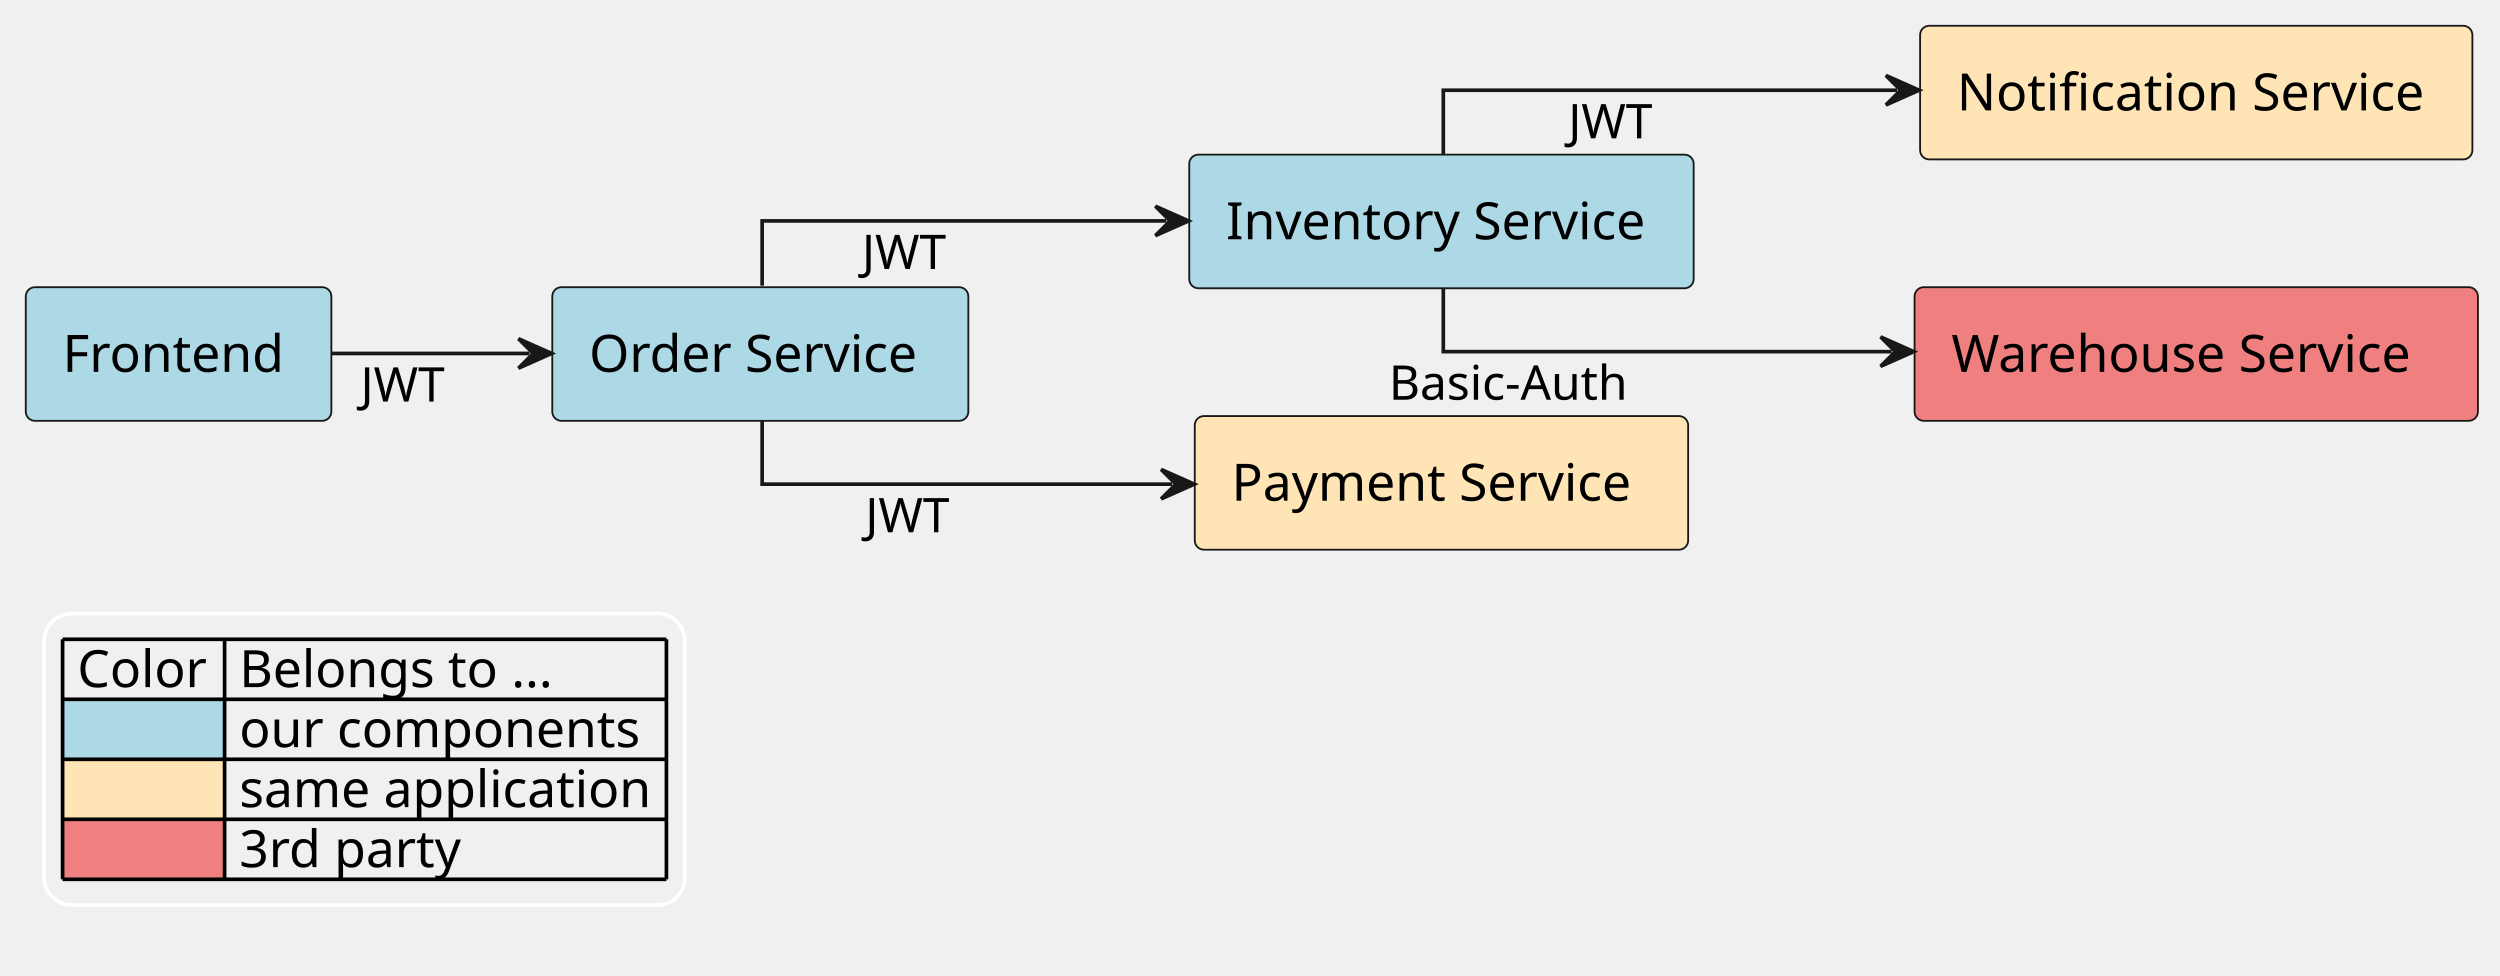
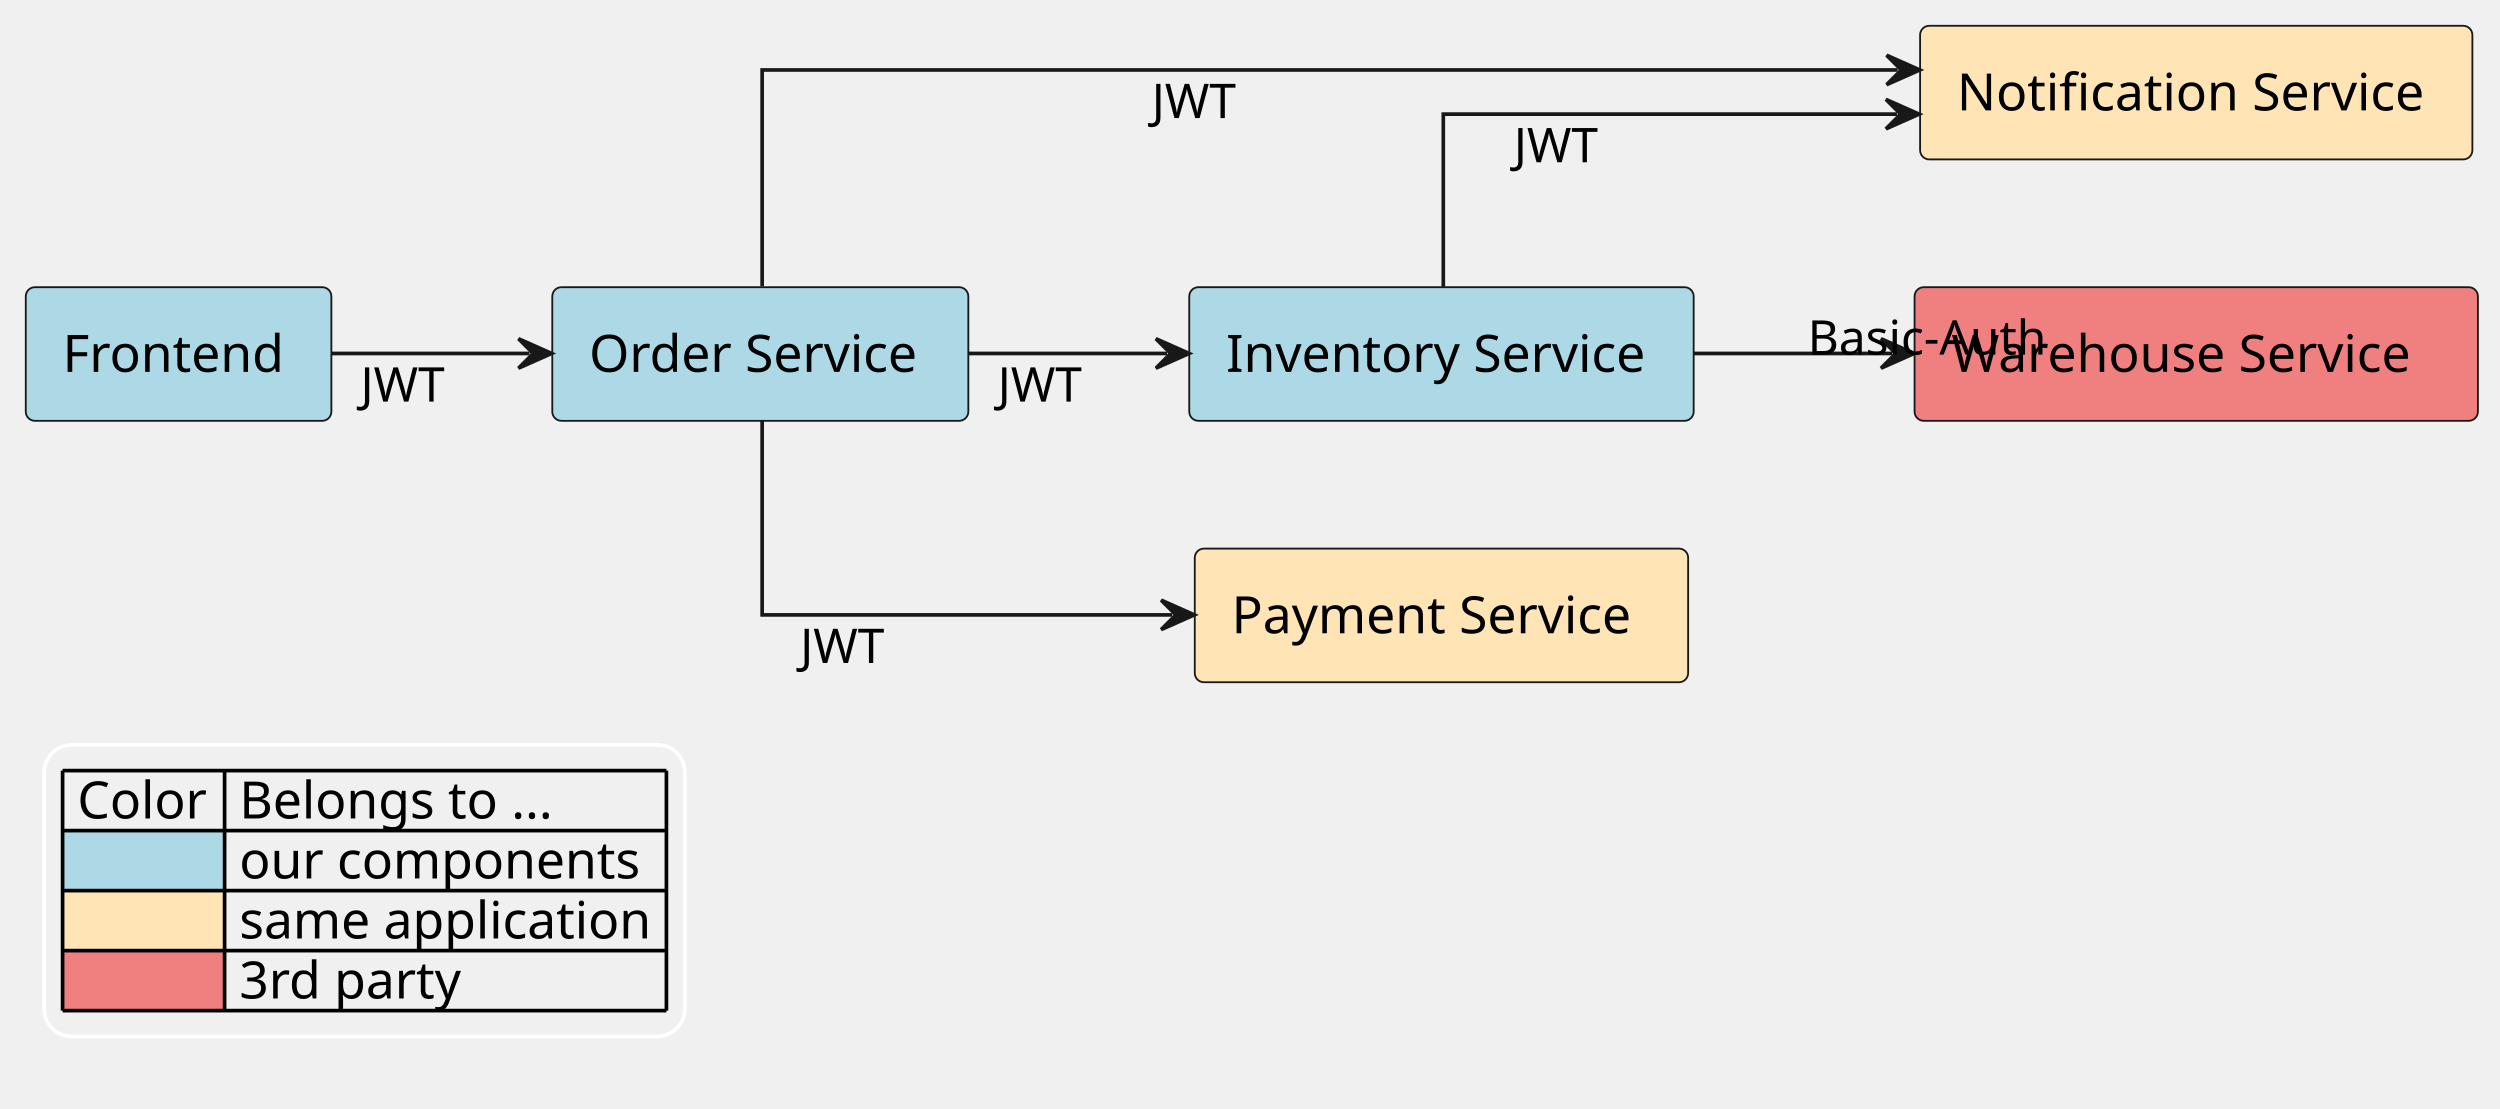
- <svg xmlns="http://www.w3.org/2000/svg" contentStyleType="text/css" height="265px" preserveAspectRatio="none" style="width:679px;height:265px;background:#FFFFFF;" version="1.1" viewBox="0 0 679 265" width="679px" zoomAndPan="magnify">
+ <svg xmlns="http://www.w3.org/2000/svg" contentStyleType="text/css" height="301px" preserveAspectRatio="none" style="width:679px;height:301px;background:#FFFFFF;" version="1.1" viewBox="0 0 679 301" width="679px" zoomAndPan="magnify">
  <defs />
  <g>
    <g id="elem_application__team__order_service">
      <rect fill="#ADD8E6" height="36.297" rx="2.5" ry="2.5" style="stroke:#181818;stroke-width:0.5;" width="113" x="150" y="78" />
      <text fill="#000000" font-family="sans-serif" font-size="14" lengthAdjust="spacing" textLength="93" x="160" y="100.995">Order Service</text>
    </g>
    <g id="elem_application__team__frontend">
      <rect fill="#ADD8E6" height="36.297" rx="2.5" ry="2.5" style="stroke:#181818;stroke-width:0.5;" width="83" x="7" y="78" />
      <text fill="#000000" font-family="sans-serif" font-size="14" lengthAdjust="spacing" textLength="63" x="17" y="100.995">Frontend</text>
    </g>
    <g id="elem_application__team__inventory_service">
-       <rect fill="#ADD8E6" height="36.297" rx="2.5" ry="2.5" style="stroke:#181818;stroke-width:0.5;" width="137" x="323" y="42" />
-       <text fill="#000000" font-family="sans-serif" font-size="14" lengthAdjust="spacing" textLength="117" x="333" y="64.995">Inventory Service</text>
-     </g>
-     <g id="elem_application__payment_service">
-       <rect fill="#FFE4B5" height="36.297" rx="2.5" ry="2.5" style="stroke:#181818;stroke-width:0.5;" width="134" x="324.5" y="113" />
-       <text fill="#000000" font-family="sans-serif" font-size="14" lengthAdjust="spacing" textLength="114" x="334.5" y="135.995">Payment Service</text>
+       <rect fill="#ADD8E6" height="36.297" rx="2.5" ry="2.5" style="stroke:#181818;stroke-width:0.5;" width="137" x="323" y="78" />
+       <text fill="#000000" font-family="sans-serif" font-size="14" lengthAdjust="spacing" textLength="117" x="333" y="100.995">Inventory Service</text>
    </g>
    <g id="elem_application__notification_service">
      <rect fill="#FFE4B5" height="36.297" rx="2.5" ry="2.5" style="stroke:#181818;stroke-width:0.5;" width="150" x="521.5" y="7" />
      <text fill="#000000" font-family="sans-serif" font-size="14" lengthAdjust="spacing" textLength="130" x="531.5" y="29.995">Notification Service</text>
    </g>
+     <g id="elem_application__payment_service">
+       <rect fill="#FFE4B5" height="36.297" rx="2.5" ry="2.5" style="stroke:#181818;stroke-width:0.5;" width="134" x="324.5" y="149" />
+       <text fill="#000000" font-family="sans-serif" font-size="14" lengthAdjust="spacing" textLength="114" x="334.5" y="171.995">Payment Service</text>
+     </g>
    <g id="elem_third_party__warehouse_service">
      <rect fill="#F08080" height="36.297" rx="2.5" ry="2.5" style="stroke:#181818;stroke-width:0.5;" width="153" x="520" y="78" />
      <text fill="#000000" font-family="sans-serif" font-size="14" lengthAdjust="spacing" textLength="133" x="530" y="100.995">Warehouse Service</text>
    </g>
+     <g id="link_application__team__order_service_application__notification_service">
+       <path d="M207,77.75 C207,54.98 207,19 207,19 C207,19 402.22,19 515.4,19 " fill="none" id="application__team__order_service-to-application__notification_service" style="stroke:#181818;stroke-width:1.0;" />
+       <polygon fill="#181818" points="521.4,19,512.4,15,516.4,19,512.4,23,521.4,19" style="stroke:#181818;stroke-width:1.0;" />
+       <text fill="#000000" font-family="sans-serif" font-size="13" lengthAdjust="spacing" textLength="21" x="312.82" y="32.067">JWT</text>
+     </g>
    <g id="link_application__team__order_service_application__team__inventory_service">
-       <path d="M207,77.58 C207,68.72 207,60 207,60 C207,60 264.34,60 316.8,60 " fill="none" id="application__team__order_service-to-application__team__inventory_service" style="stroke:#181818;stroke-width:1.0;" />
-       <polygon fill="#181818" points="322.8,60,313.8,56,317.8,60,313.8,64,322.8,60" style="stroke:#181818;stroke-width:1.0;" />
-       <text fill="#000000" font-family="sans-serif" font-size="13" lengthAdjust="spacing" textLength="21" x="234.11" y="73.067">JWT</text>
+       <path d="M263.01,96 C281.93,96 297.22,96 316.95,96 " fill="none" id="application__team__order_service-to-application__team__inventory_service" style="stroke:#181818;stroke-width:1.0;" />
+       <polygon fill="#181818" points="322.95,96,313.95,92,317.95,96,313.95,100,322.95,96" style="stroke:#181818;stroke-width:1.0;" />
+       <text fill="#000000" font-family="sans-serif" font-size="13" lengthAdjust="spacing" textLength="21" x="270.98" y="109.067">JWT</text>
    </g>
    <g id="link_application__team__order_service_application__payment_service">
-       <path d="M207,114.17 C207,122.9 207,131.5 207,131.5 C207,131.5 265.62,131.5 318.37,131.5 " fill="none" id="application__team__order_service-to-application__payment_service" style="stroke:#181818;stroke-width:1.0;" />
-       <polygon fill="#181818" points="324.37,131.5,315.37,127.5,319.37,131.5,315.37,135.5,324.37,131.5" style="stroke:#181818;stroke-width:1.0;" />
-       <text fill="#000000" font-family="sans-serif" font-size="13" lengthAdjust="spacing" textLength="21" x="235.02" y="144.567">JWT</text>
+       <path d="M207,114.28 C207,135.32 207,167 207,167 C207,167 265.62,167 318.37,167 " fill="none" id="application__team__order_service-to-application__payment_service" style="stroke:#181818;stroke-width:1.0;" />
+       <polygon fill="#181818" points="324.37,167,315.37,163,319.37,167,315.37,171,324.37,167" style="stroke:#181818;stroke-width:1.0;" />
+       <text fill="#000000" font-family="sans-serif" font-size="13" lengthAdjust="spacing" textLength="21" x="217.33" y="180.067">JWT</text>
    </g>
    <g id="link_application__team__frontend_application__team__order_service">
      <path d="M90.01,96 C108.3,96 124.07,96 143.82,96 " fill="none" id="application__team__frontend-to-application__team__order_service" style="stroke:#181818;stroke-width:1.0;" />
      <polygon fill="#181818" points="149.82,96,140.82,92,144.82,96,140.82,100,149.82,96" style="stroke:#181818;stroke-width:1.0;" />
      <text fill="#000000" font-family="sans-serif" font-size="13" lengthAdjust="spacing" textLength="21" x="97.92" y="109.067">JWT</text>
    </g>
    <g id="link_application__team__inventory_service_application__notification_service">
-       <path d="M392,41.83 C392,33.1 392,24.5 392,24.5 C392,24.5 456.91,24.5 515.22,24.5 " fill="none" id="application__team__inventory_service-to-application__notification_service" style="stroke:#181818;stroke-width:1.0;" />
-       <polygon fill="#181818" points="521.22,24.5,512.22,20.5,516.22,24.5,512.22,28.5,521.22,24.5" style="stroke:#181818;stroke-width:1.0;" />
-       <text fill="#000000" font-family="sans-serif" font-size="13" lengthAdjust="spacing" textLength="21" x="425.94" y="37.567">JWT</text>
+       <path d="M392,77.89 C392,58.66 392,31 392,31 C392,31 456.91,31 515.22,31 " fill="none" id="application__team__inventory_service-to-application__notification_service" style="stroke:#181818;stroke-width:1.0;" />
+       <polygon fill="#181818" points="521.22,31,512.22,27,516.22,31,512.22,35,521.22,31" style="stroke:#181818;stroke-width:1.0;" />
+       <text fill="#000000" font-family="sans-serif" font-size="13" lengthAdjust="spacing" textLength="21" x="411.16" y="44.067">JWT</text>
    </g>
    <g id="link_application__team__inventory_service_third_party__warehouse_service">
-       <path d="M392,78.17 C392,86.9 392,95.5 392,95.5 C392,95.5 455.74,95.5 513.77,95.5 " fill="none" id="application__team__inventory_service-to-third_party__warehouse_service" style="stroke:#181818;stroke-width:1.0;" />
-       <polygon fill="#181818" points="519.77,95.5,510.77,91.5,514.77,95.5,510.77,99.5,519.77,95.5" style="stroke:#181818;stroke-width:1.0;" />
-       <text fill="#000000" font-family="sans-serif" font-size="13" lengthAdjust="spacing" textLength="69" x="377.22" y="108.567">Basic-Auth</text>
+       <path d="M460.05,96 C479.25,96 494.25,96 513.89,96 " fill="none" id="application__team__inventory_service-to-third_party__warehouse_service" style="stroke:#181818;stroke-width:1.0;" />
+       <polygon fill="#181818" points="519.89,96,510.89,92,514.89,96,510.89,100,519.89,96" style="stroke:#181818;stroke-width:1.0;" />
+       <text fill="#000000" font-family="sans-serif" font-size="13" lengthAdjust="spacing" textLength="69" x="490.97" y="96.317">Basic-Auth</text>
    </g>
-     <rect fill="none" height="79.188" id="_legend" rx="7.5" ry="7.5" style="stroke:#FFFFFF;stroke-width:1.0;" width="174" x="12" y="166.633" />
-     <text fill="#000000" font-family="sans-serif" font-size="14" lengthAdjust="spacing" textLength="36" x="21" y="186.628">Color</text>
-     <text fill="#000000" font-family="sans-serif" font-size="14" lengthAdjust="spacing" textLength="91" x="65" y="186.628">Belongs to ...</text>
-     <rect fill="#ADD8E6" height="16.297" style="stroke:none;stroke-width:1.0;" width="44" x="17" y="189.93" />
-     <text fill="#000000" font-family="sans-serif" font-size="14" lengthAdjust="spacing" textLength="4" x="17" y="202.925"> </text>
-     <text fill="#000000" font-family="sans-serif" font-size="14" lengthAdjust="spacing" textLength="115" x="65" y="202.925">our components</text>
-     <rect fill="#FFE4B5" height="16.297" style="stroke:none;stroke-width:1.0;" width="44" x="17" y="206.227" />
-     <text fill="#000000" font-family="sans-serif" font-size="14" lengthAdjust="spacing" textLength="4" x="17" y="219.222"> </text>
-     <text fill="#000000" font-family="sans-serif" font-size="14" lengthAdjust="spacing" textLength="116" x="65" y="219.222">same application</text>
-     <rect fill="#F08080" height="16.297" style="stroke:none;stroke-width:1.0;" width="44" x="17" y="222.523" />
-     <text fill="#000000" font-family="sans-serif" font-size="14" lengthAdjust="spacing" textLength="4" x="17" y="235.519"> </text>
-     <text fill="#000000" font-family="sans-serif" font-size="14" lengthAdjust="spacing" textLength="61" x="65" y="235.519">3rd party</text>
-     <line style="stroke:#000000;stroke-width:1.0;" x1="17" x2="181" y1="173.633" y2="173.633" />
-     <line style="stroke:#000000;stroke-width:1.0;" x1="17" x2="181" y1="189.93" y2="189.93" />
-     <line style="stroke:#000000;stroke-width:1.0;" x1="17" x2="181" y1="206.227" y2="206.227" />
-     <line style="stroke:#000000;stroke-width:1.0;" x1="17" x2="181" y1="222.523" y2="222.523" />
-     <line style="stroke:#000000;stroke-width:1.0;" x1="17" x2="181" y1="238.82" y2="238.82" />
-     <line style="stroke:#000000;stroke-width:1.0;" x1="17" x2="17" y1="173.633" y2="238.82" />
-     <line style="stroke:#000000;stroke-width:1.0;" x1="61" x2="61" y1="173.633" y2="238.82" />
-     <line style="stroke:#000000;stroke-width:1.0;" x1="181" x2="181" y1="173.633" y2="238.82" />
+     <rect fill="none" height="79.188" id="_legend" rx="7.5" ry="7.5" style="stroke:#FFFFFF;stroke-width:1.0;" width="174" x="12" y="202.297" />
+     <text fill="#000000" font-family="sans-serif" font-size="14" lengthAdjust="spacing" textLength="36" x="21" y="222.292">Color</text>
+     <text fill="#000000" font-family="sans-serif" font-size="14" lengthAdjust="spacing" textLength="91" x="65" y="222.292">Belongs to ...</text>
+     <rect fill="#ADD8E6" height="16.297" style="stroke:none;stroke-width:1.0;" width="44" x="17" y="225.594" />
+     <text fill="#000000" font-family="sans-serif" font-size="14" lengthAdjust="spacing" textLength="4" x="17" y="238.589"> </text>
+     <text fill="#000000" font-family="sans-serif" font-size="14" lengthAdjust="spacing" textLength="115" x="65" y="238.589">our components</text>
+     <rect fill="#FFE4B5" height="16.297" style="stroke:none;stroke-width:1.0;" width="44" x="17" y="241.891" />
+     <text fill="#000000" font-family="sans-serif" font-size="14" lengthAdjust="spacing" textLength="4" x="17" y="254.886"> </text>
+     <text fill="#000000" font-family="sans-serif" font-size="14" lengthAdjust="spacing" textLength="116" x="65" y="254.886">same application</text>
+     <rect fill="#F08080" height="16.297" style="stroke:none;stroke-width:1.0;" width="44" x="17" y="258.188" />
+     <text fill="#000000" font-family="sans-serif" font-size="14" lengthAdjust="spacing" textLength="4" x="17" y="271.183"> </text>
+     <text fill="#000000" font-family="sans-serif" font-size="14" lengthAdjust="spacing" textLength="61" x="65" y="271.183">3rd party</text>
+     <line style="stroke:#000000;stroke-width:1.0;" x1="17" x2="181" y1="209.297" y2="209.297" />
+     <line style="stroke:#000000;stroke-width:1.0;" x1="17" x2="181" y1="225.594" y2="225.594" />
+     <line style="stroke:#000000;stroke-width:1.0;" x1="17" x2="181" y1="241.891" y2="241.891" />
+     <line style="stroke:#000000;stroke-width:1.0;" x1="17" x2="181" y1="258.188" y2="258.188" />
+     <line style="stroke:#000000;stroke-width:1.0;" x1="17" x2="181" y1="274.484" y2="274.484" />
+     <line style="stroke:#000000;stroke-width:1.0;" x1="17" x2="17" y1="209.297" y2="274.484" />
+     <line style="stroke:#000000;stroke-width:1.0;" x1="61" x2="61" y1="209.297" y2="274.484" />
+     <line style="stroke:#000000;stroke-width:1.0;" x1="181" x2="181" y1="209.297" y2="274.484" />
  </g>
</svg>
